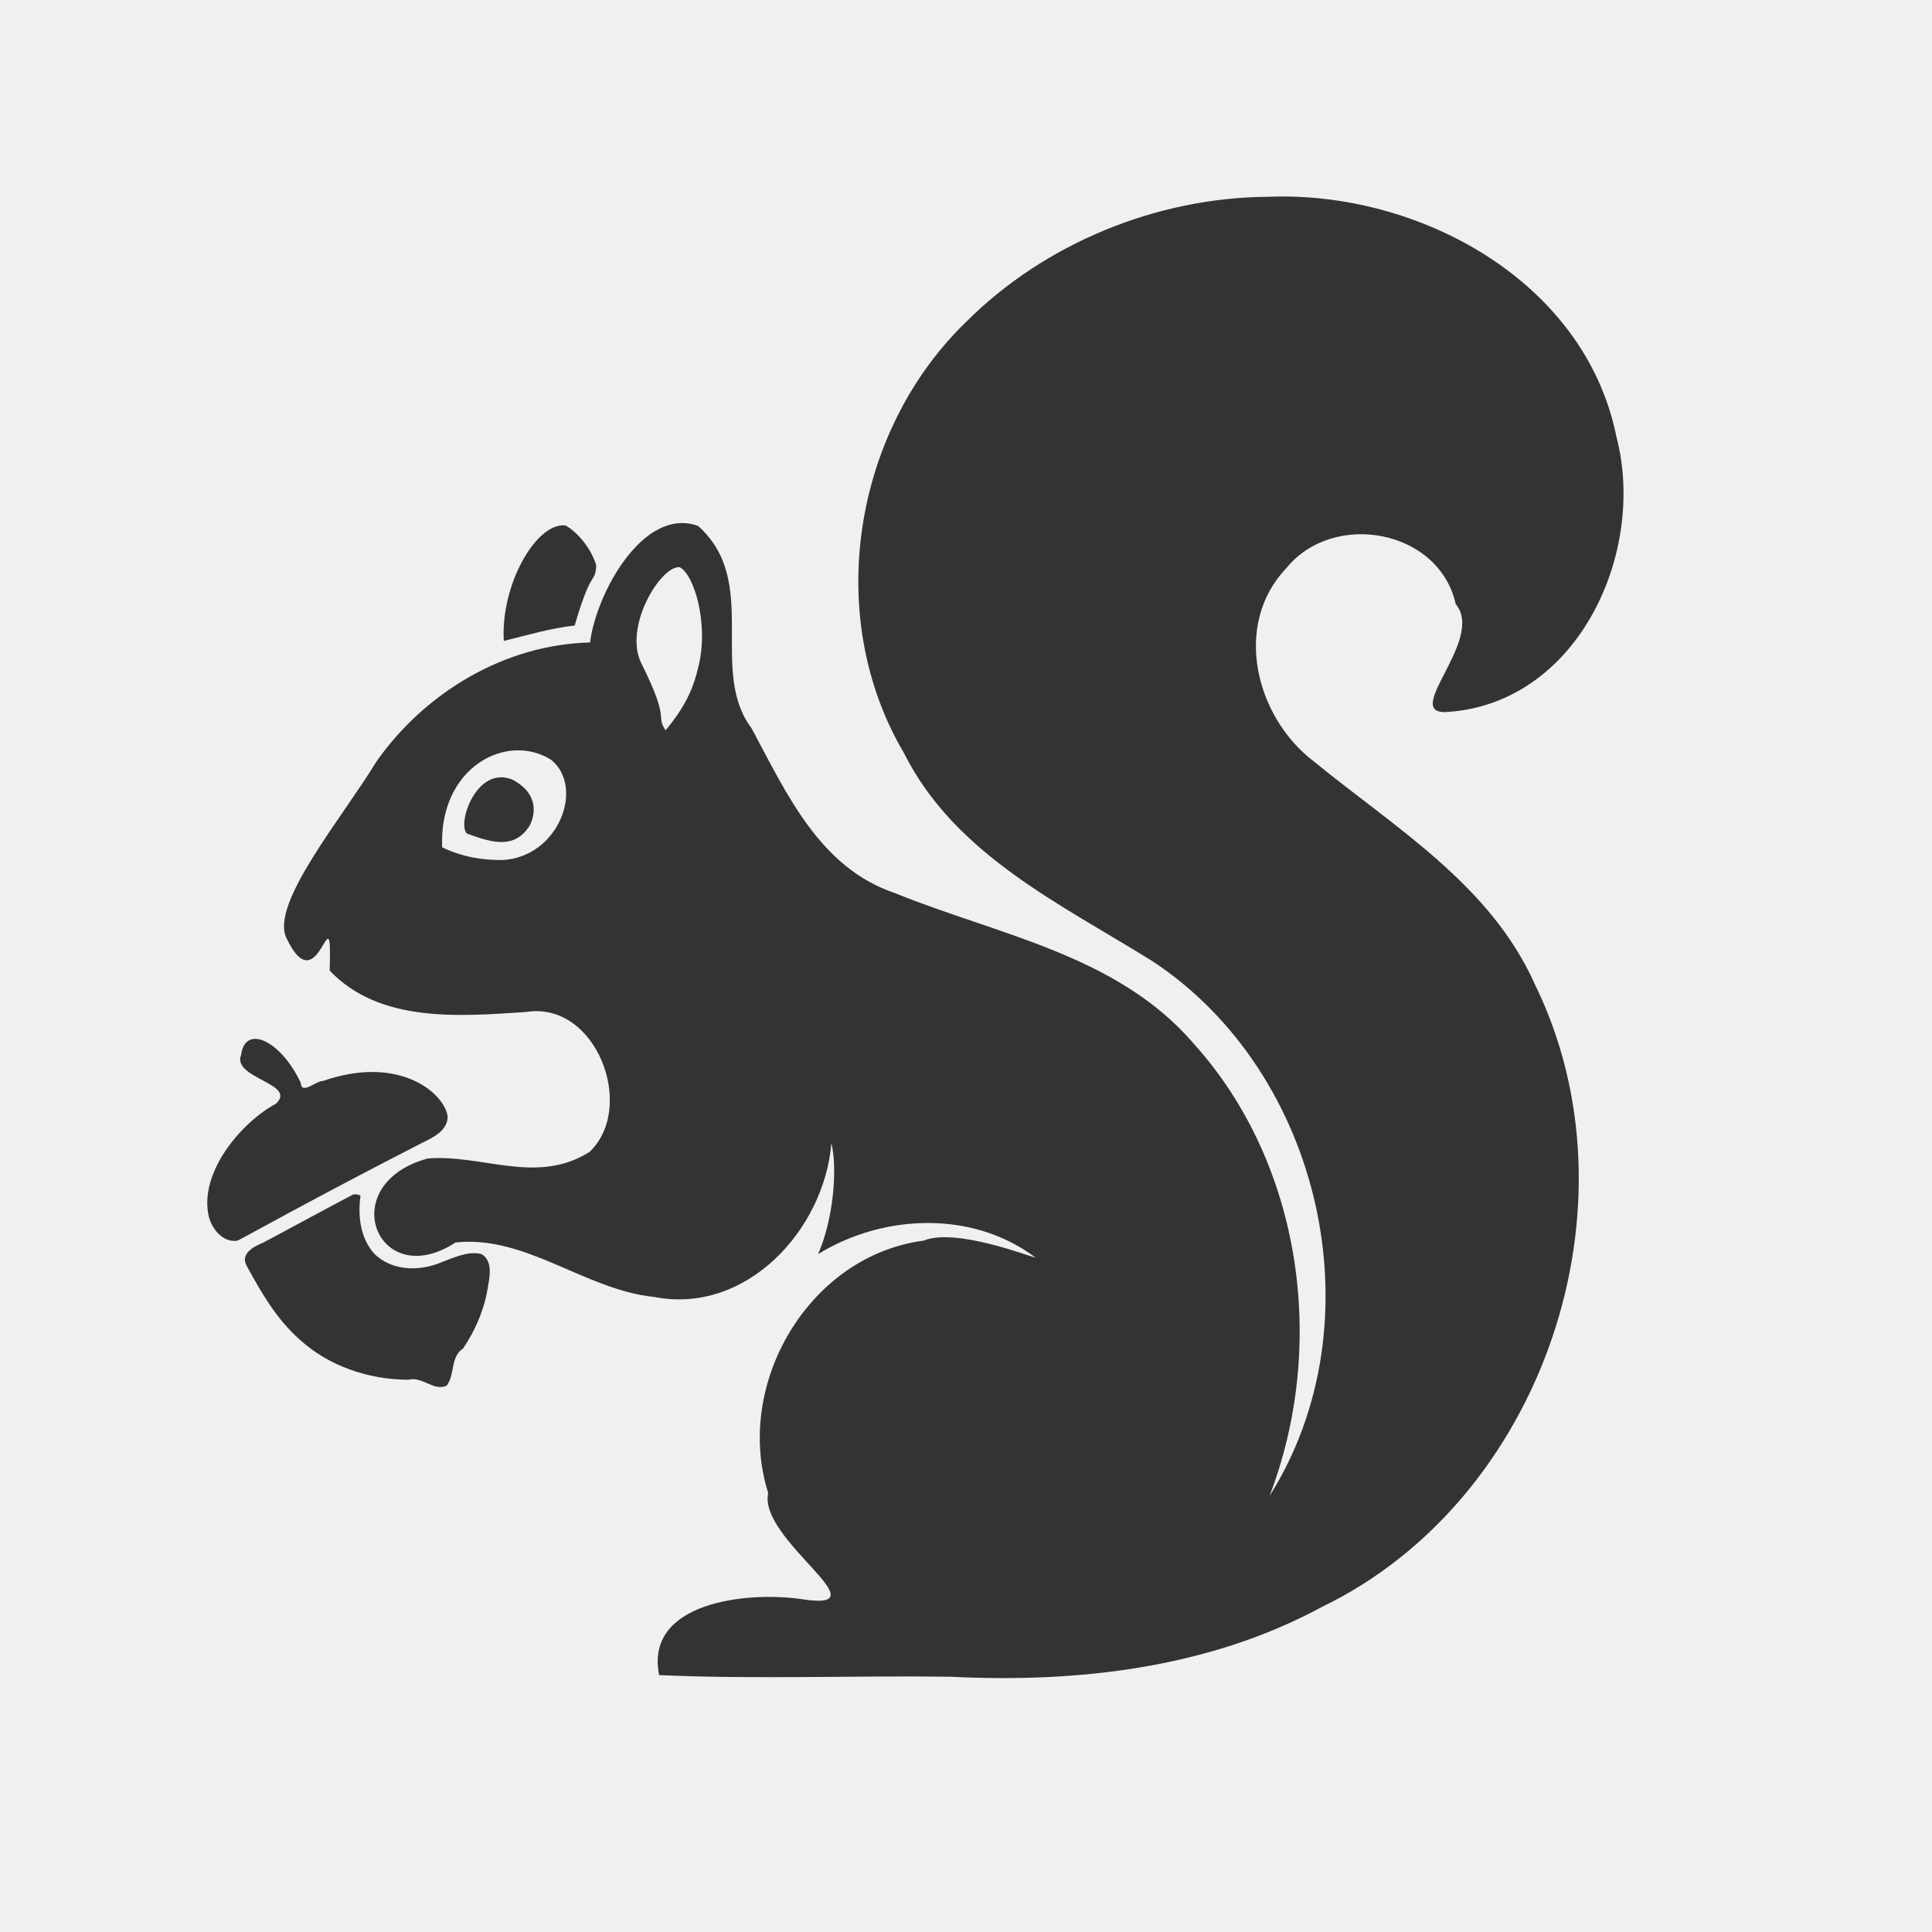
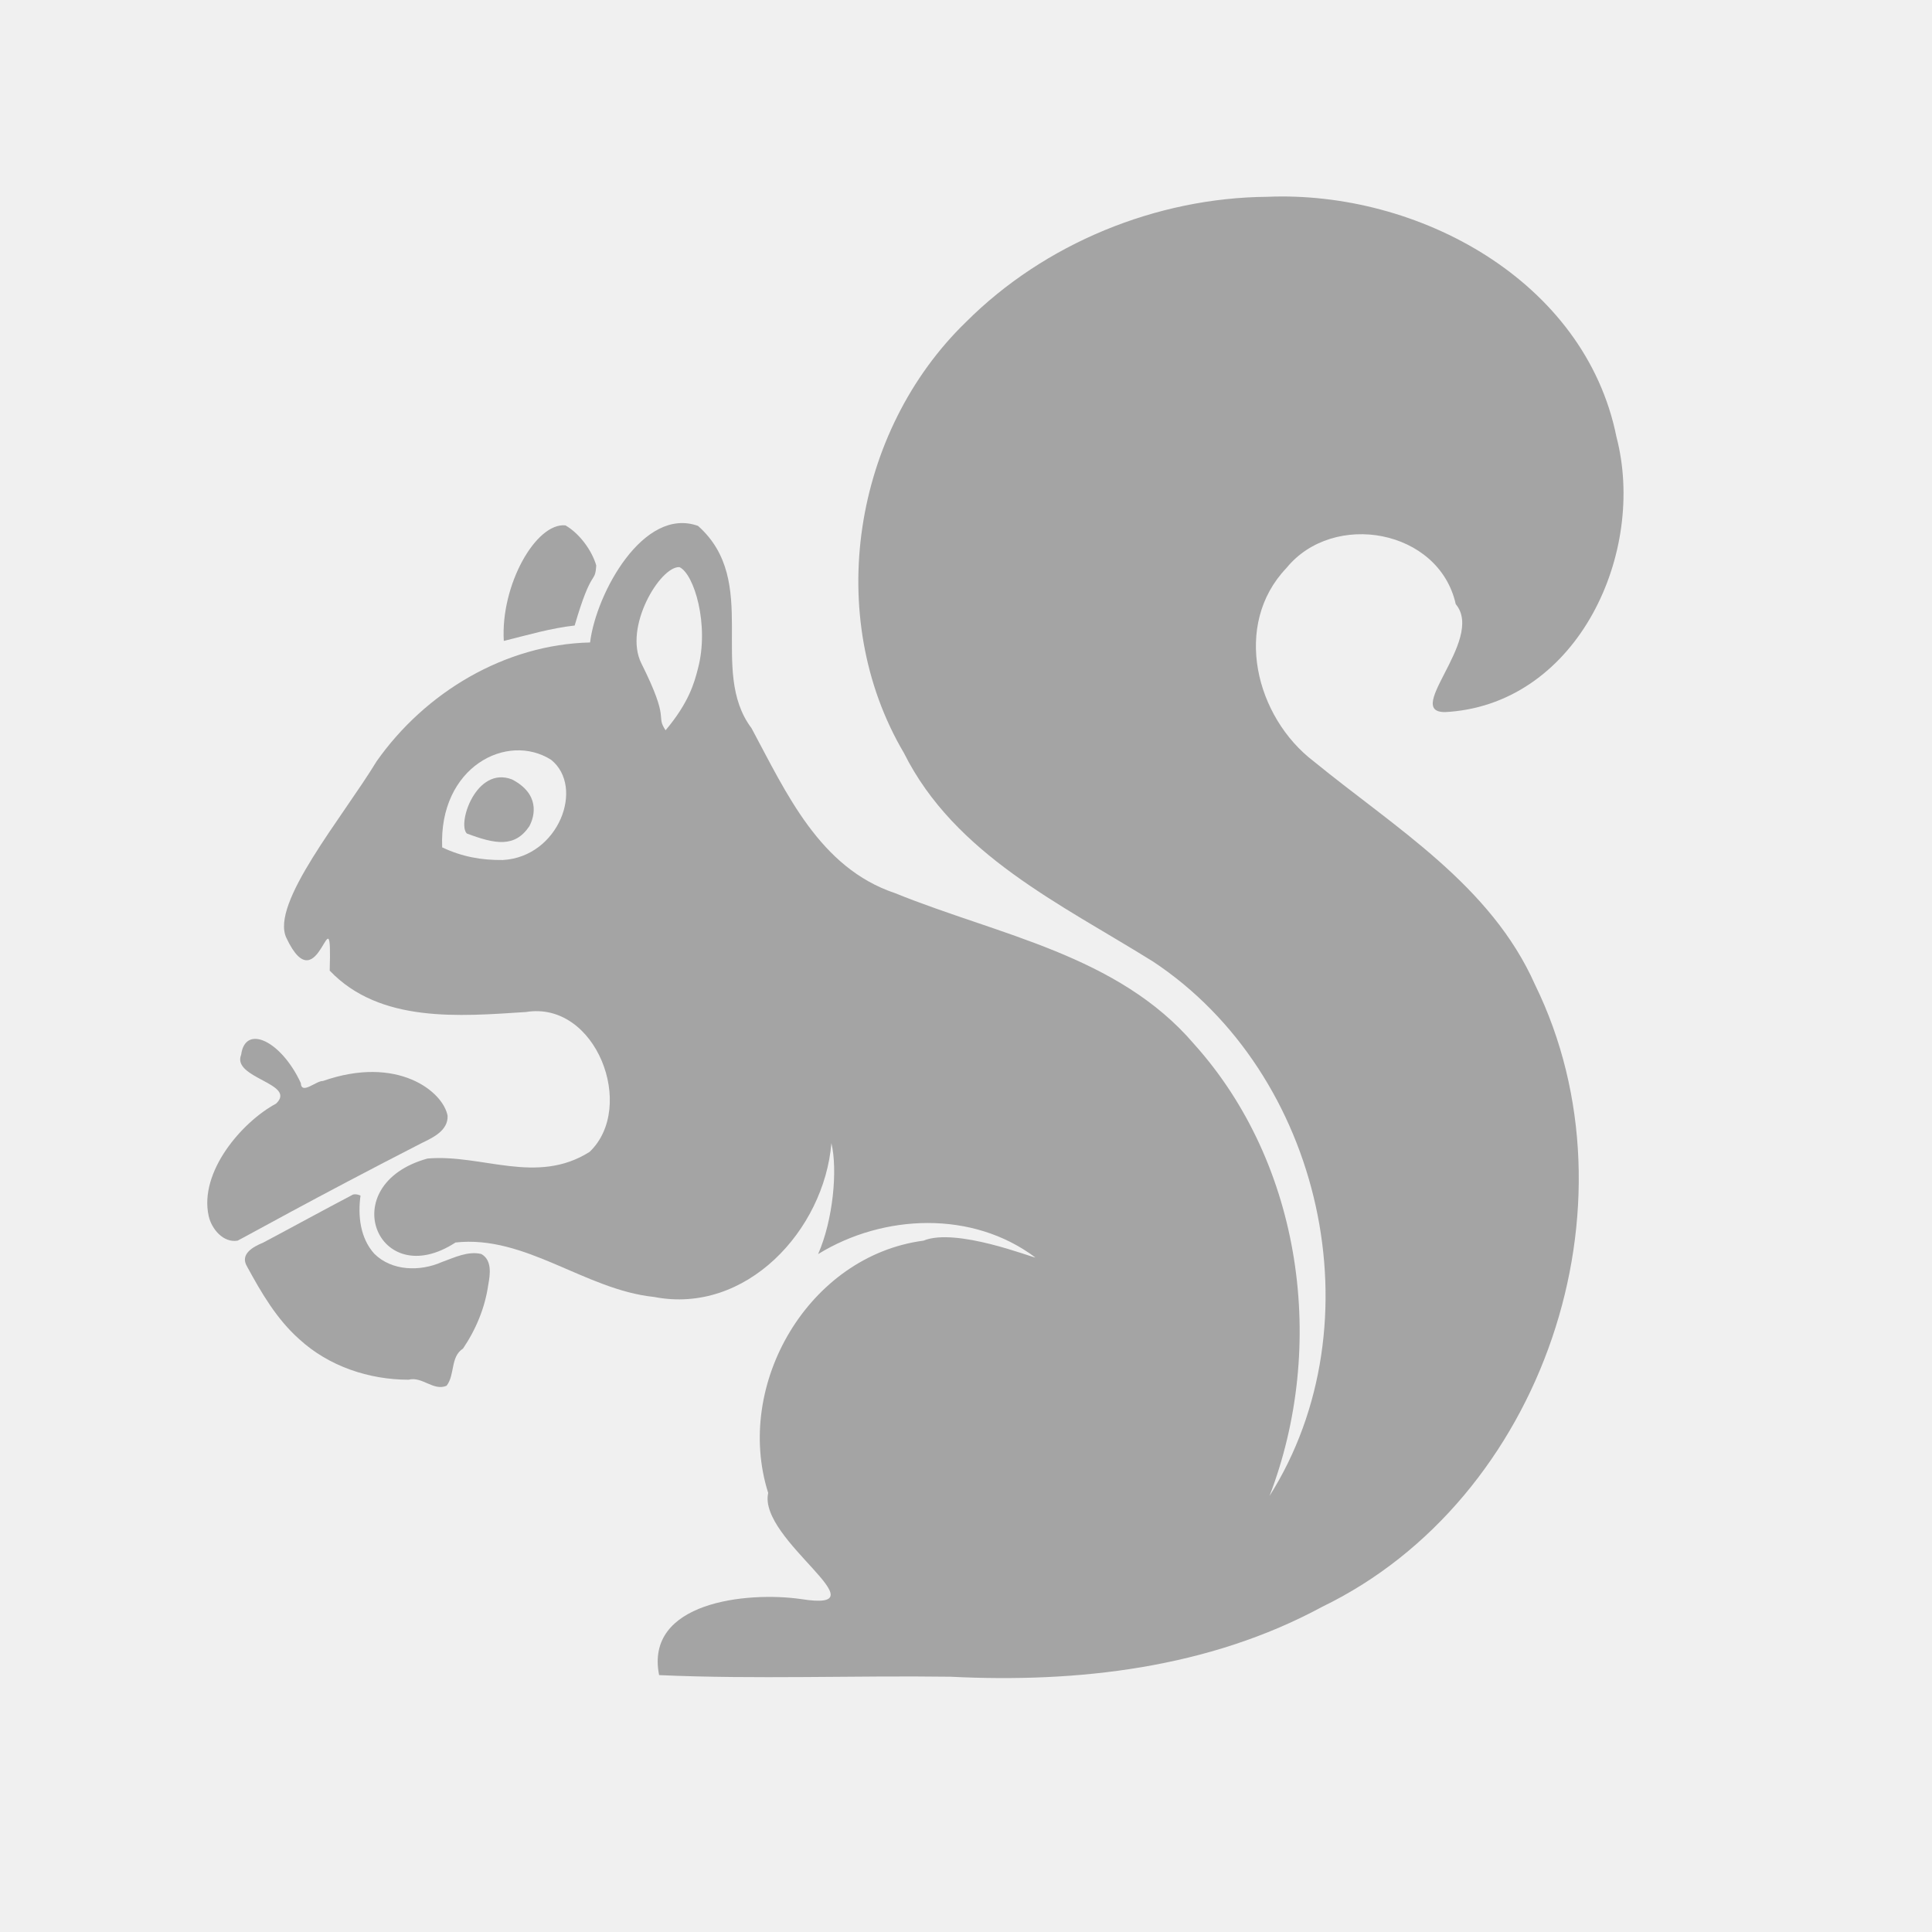
<svg xmlns="http://www.w3.org/2000/svg" version="1.1" width="1254" height="1254">
  <defs>
    <mask id="eye-tooth">
      <rect fill="#FFF" x="-1254" y="-1254" width="2508" height="2508" />
      <g fill="#000" transform="translate(-897.5488,-127.7393)">
        <path transform="translate(432.6953,493.1484)" d="                     M 0,0                     C 21.948,17.633 5.015,62.984 -31.254,65.055                     C -45.362,65.225 -57.831,62.912 -70.695,56.852                     C -72.921,4.67 -28.59,-18.08 0,0 Z" />
        <path transform="translate(516,368.1016)" d="                     M 0,0                     C 9.501,4.268 19.556,37.542 12,65.898                     C 9.658,75.199 6.035,88.059 -9,105.898                     C -15.802,95.695 -5.487,100.884 -24.699,62.504                     C -36.439,38.992 -12.466,-0.633 0,0 Z" />
      </g>
    </mask>
  </defs>
-   <g fill="#333" transform="translate(-75, 0)">
+   <g fill="#333" fill-opacity="0.4" transform="translate(-75, 0)">
    <path d="             m 270.239,702.96             c 0.386,7.92 9.956,-1.517 14.356,-1.321             c 48.348,-16.96 78.054,6.784 80.926,22.598             c 0.362,9.488 -9.336,14.095 -16.597,17.579             c -70.302,36.02 -115.82,61.616 -119.716,63.445             c -9.297,1.581 -16.831,-7.579 -18.733,-15.848             c -6.459,-28.745 21.596,-61.236 43.69,-73.068             c 13.916,-13.1 -28.97,-16.399 -22.637,-31.784             c 2.688,-20.15 26.146,-8.839 38.711,18.399 z" />
    <path d="             m 309,776             c -1.803,13.057 -0.251,27.535 8.898,37.71             c 11.329,11.368 29.753,11.691 43.775,5.492             c 8.148,-2.918 16.945,-7.346 25.718,-5.276             c 7.089,3.969 5.774,13.287 4.524,19.99             c -2.09,14.845 -8.006,29.012 -16.382,41.397             c -8.352,5.39 -5.091,17.026 -10.692,24.151             c -8.571,3.604 -15.811,-6.257 -24.659,-3.934             c -25.734,-0.015 -51.751,-8.712 -70.873,-26.243             c -14.698,-13.018 -24.699,-30.206 -33.964,-47.254             c -4.894,-8.128 4.226,-12.931 10.46,-15.481             c 19.495,-10.339 38.837,-20.966 58.372,-31.23             c 1.63,-0.384 3.319,0.043 4.822,0.68 z" />
    <path transform="translate(442,341)" d="             M 0,0             C 8.909,5.1 17.122,16.042 20,26             C 19.21,38.496 17.177,26.596 6,65             C -9.65,66.726 -24.759,71.26 -40,75             C -42.155,38.763 -19.146,-1.877 0,0 Z" />
    <path transform="translate(407.3477,505.9062)" d="             M 0,0             C 18.004,9.377 14.982,23.415 11.215,30.406             C 1.737,44.435 -10.934,42.002 -29.348,35.094             C -35.725,28.716 -23.279,-8.986 0,0 Z" />
    <path mask="url(#eye-tooth)" transform="translate(897.5488,127.7393)" d="             m 0,0             c 97.673,-4.125 206.237,54.216 226.645,155.864             c 19.508,74.673 -24.509,171.738 -108.194,178.396             c -34.156,3.628 23.613,-46.407 3.875,-69.875             c -10.838,-48.661 -79.439,-60.911 -109.929,-23.394             c -35.106,36.777 -19.946,96.769 17.817,125.486             c 52.574,42.985 114.868,80.173 143.588,144.946             c 70.003,142.818 5.452,334.267 -138.186,403.774             c -73.645,39.857 -158.618,49.489 -241.102,45.379             c -63.011,-0.857 -126.556,1.753 -189.257,-1.056             c -9.48,-47.448 56.865,-54.402 92.138,-49.356             c 55.709,8.838 -28.107,-38.496 -21.333,-68.87             c -22.312,-70.449 26.22,-153.905 100.807,-163.771             c 21.042,-8.719 70.84,11.11 72.639,10.957             c -40.761,-30.676 -98.617,-28.341 -141.056,-2.219             c 9.739,-22.046 12.765,-54.739 8.636,-72.051             c -4.686,56.545 -55.371,111.522 -115.11,99.857             c -44.828,-4.633 -83.396,-40.354 -128.864,-35.346             c -50.596,33.003 -79.24,-37.596 -18.177,-54.493             c 35.276,-3.051 70.824,17.444 105.211,-4.329             c 30.442,-29.043 4.301,-98.219 -41.266,-90.775             c -43.123,2.81 -94.843,7.34 -127.43,-26.863             c 1.606,-55.723 -6.89,23.836 -28.112,-21.224             c -10.682,-22.221 36.48,-78.281 58.539,-114.61             c 31.51,-44.797 83.291,-75.862 138.572,-77.165             c 3.913,-31.917 34.691,-88.383 70.069,-75.657             c 40.696,36.135 6.424,93.705 34.728,131.315             c 22.545,41.951 44.146,90.703 93.24,107.085             c 67.018,27.24 144.533,40.007 194.011,97.941             c 70.401,78.341 86.257,196.198 48.953,293.316             C 72.238,731.2 35.905,569.122 -74.265,496.301             C -133.797,459.188 -202.841,427.05 -235.861,360.963             C -288.182,272.266 -268.828,152.237 -195.549,81.263             C -144.549,30.236 -72.01,0.589 0,0 Z" />
  </g>
</svg>
